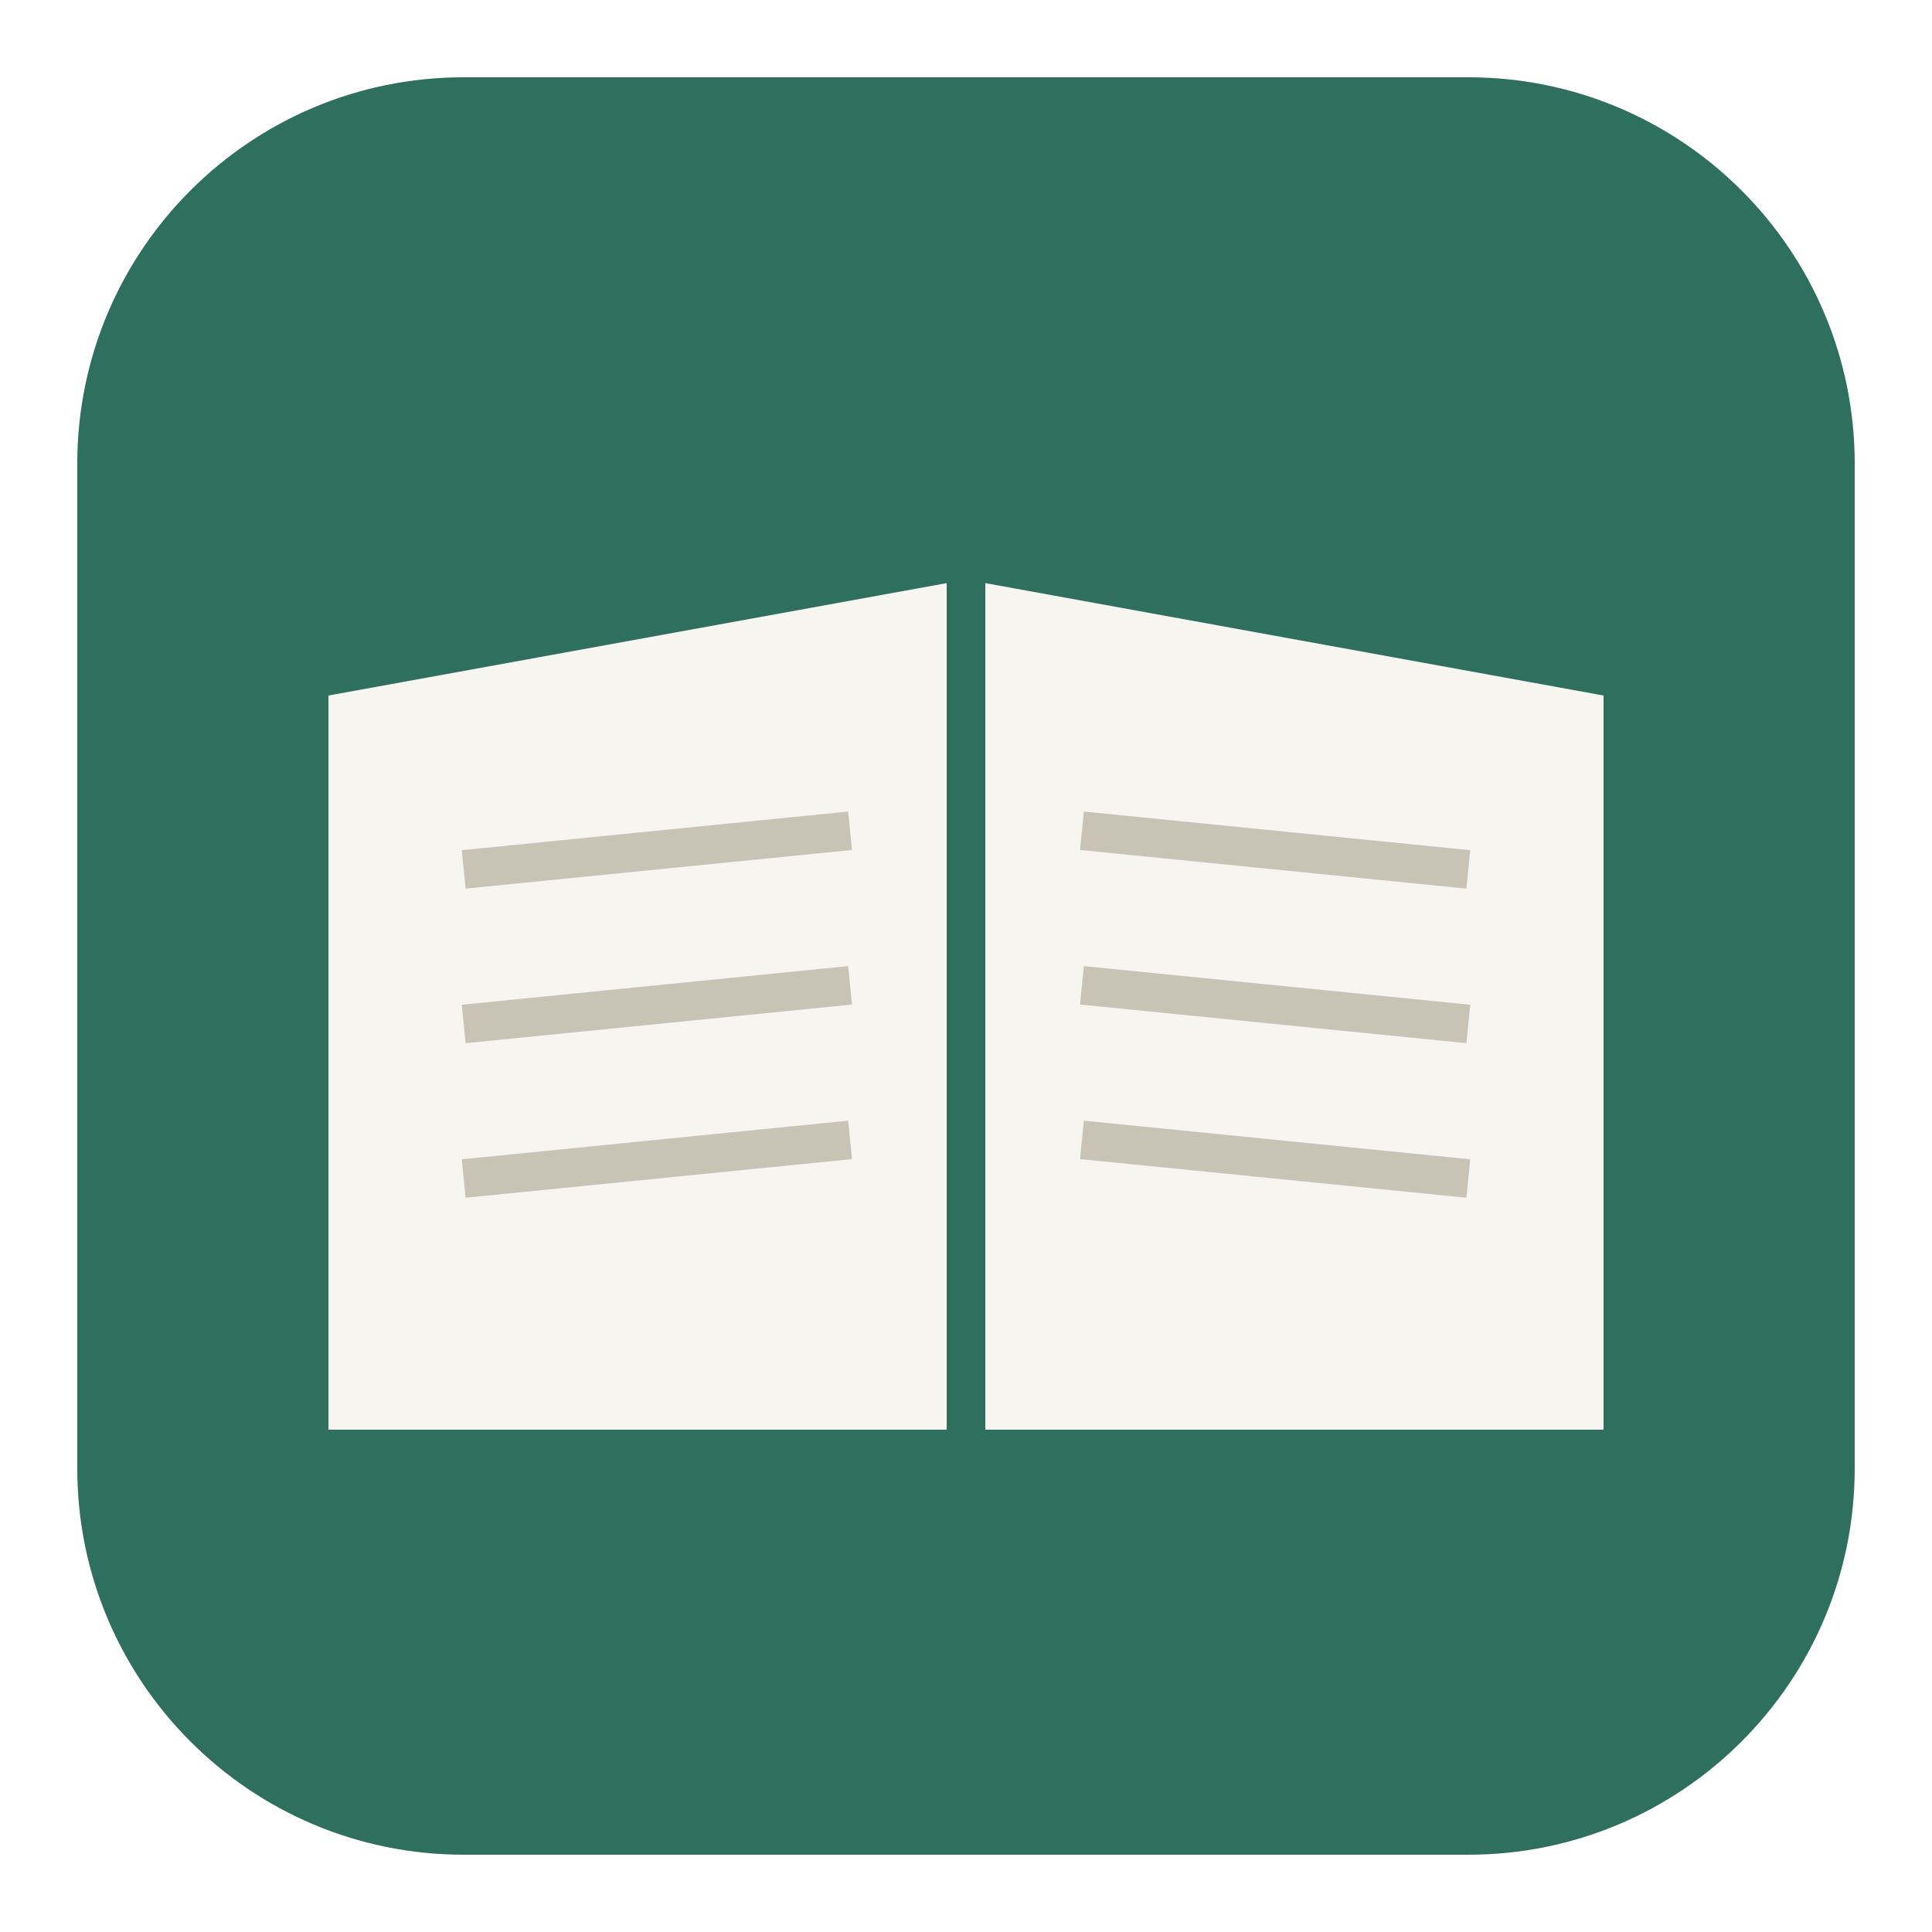
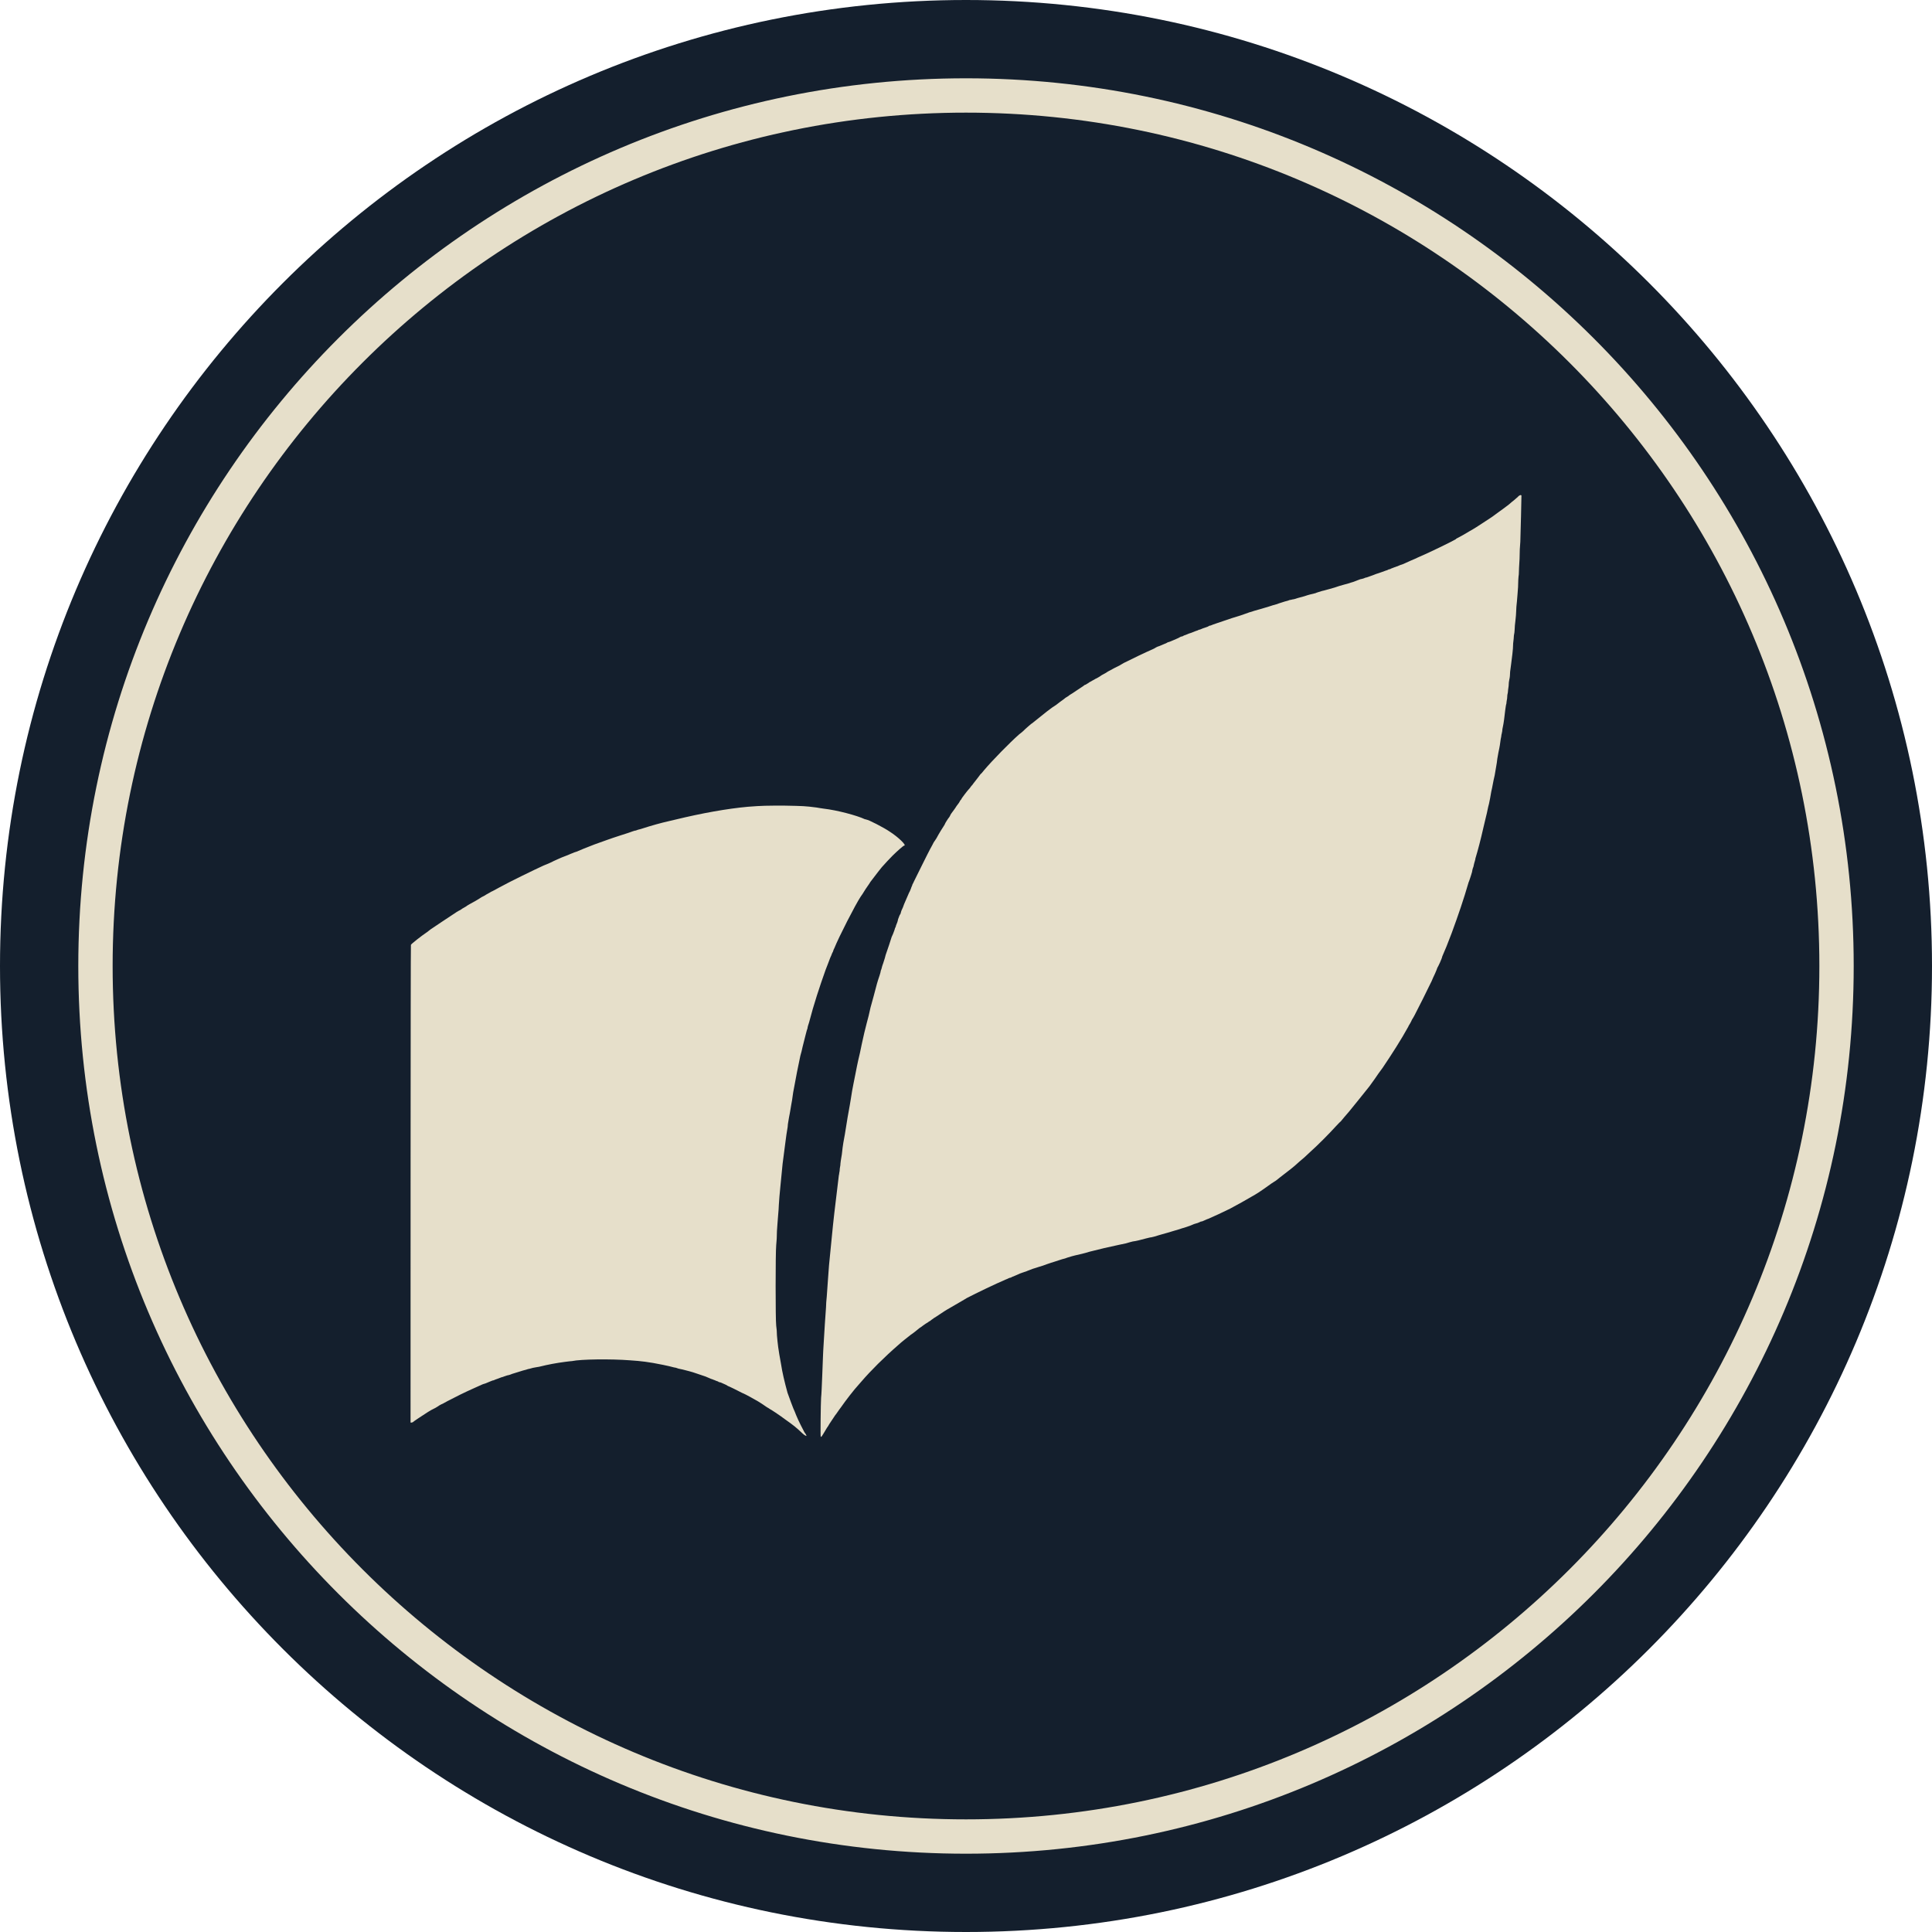
- <svg xmlns="http://www.w3.org/2000/svg" viewBox="0 0 100 100">
-   <rect x="4" y="4" width="92" height="92" rx="20" fill="#2f6f5e" />
-   <path d="M17 36 L50 30 L83 36 L83 74 L50 74 L17 74 Z" fill="#f7f5f0" />
-   <rect x="49" y="30" width="2" height="44" fill="#2f6f5e" />
-   <g stroke="#c9c3b5" stroke-width="2">
-     <line x1="24" y1="45" x2="44" y2="43" />
-     <line x1="24" y1="53" x2="44" y2="51" />
-     <line x1="24" y1="61" x2="44" y2="59" />
-     <line x1="56" y1="43" x2="76" y2="45" />
-     <line x1="56" y1="51" x2="76" y2="53" />
-     <line x1="56" y1="59" x2="76" y2="61" />
-   </g>
+ <svg xmlns="http://www.w3.org/2000/svg" viewBox="0 0 512 512">
+   <circle cx="256" cy="256" r="256" fill="#141f2d" />
+   <circle cx="256" cy="256" r="230.7" fill="none" stroke="#e6dfca" stroke-width="9.1" />
+   <path fill="#e6dfca" d="M213.4 380.4C213.3 380.4 212.9 380.1 212.7 379.9C210.9 378.2 210.4 377.8 208 376.1C206.7 375.1 204.1 373.4 204 373.4C204 373.4 203.6 373.1 203.2 372.9C201.2 371.5 200.6 371.2 198.8 370.2C198.1 369.8 197.1 369.3 196.6 369.1C195.7 368.6 193 367.3 192.9 367.3C192.9 367.3 192.7 367.2 192.4 367C191.1 366.4 190.9 366.3 190.6 366.3C190.5 366.2 190.3 366.2 190.3 366.1C190.2 366.1 190 366 189.7 365.9C189.5 365.8 189.3 365.7 189.2 365.7C189.2 365.7 188.8 365.5 188.4 365.4C188 365.2 187.4 365 187 364.8C186 364.5 183.6 363.6 182.7 363.4C181.2 363 180.4 362.8 179.8 362.7C179.5 362.6 179 362.4 178.7 362.4C177.9 362.2 176.8 361.9 175.7 361.7C171.8 360.9 169.9 360.7 167 360.5C161.9 360.1 153.9 360.2 151.6 360.7C151.4 360.7 150.6 360.8 149.8 360.9C147.5 361.2 145.3 361.6 142.9 362.2C142.4 362.3 141.6 362.4 141.2 362.5C140.8 362.6 140.2 362.8 140 362.8C139.7 362.9 139.1 363.1 138.6 363.2C137.7 363.5 136.4 363.9 135.7 364.1C135.5 364.2 135 364.4 134.4 364.5C133.9 364.7 133.4 364.8 133.3 364.9C133.1 364.9 132.6 365.1 132.1 365.3C131.5 365.5 131 365.7 130.8 365.8C130.6 365.8 130.4 365.9 130.4 365.9C130.4 365.9 130.1 366 129.9 366.1C128.7 366.6 128.5 366.7 128.4 366.7C128.3 366.7 128.1 366.8 127.8 366.9C127.6 367 126.7 367.4 125.8 367.8C123.1 369 121.1 370 118.6 371.3C118 371.6 117.4 372 117.1 372.1C116.8 372.2 116.6 372.4 116.5 372.4C116.4 372.5 115.9 372.8 115.4 373.1C114.2 373.7 114.2 373.7 113.4 374.2C112.3 374.9 109.4 376.8 109.4 376.9C109.3 376.9 109.2 377 109.1 377L108.8 377 108.8 375.8C108.8 360.3 108.8 250.5 108.9 250.4C108.9 250.2 111.7 248 113.2 247C113.3 246.9 113.7 246.6 114.1 246.3C114.8 245.8 119.2 242.9 120.1 242.3C120.3 242.2 120.7 241.9 121 241.7C121.3 241.5 121.7 241.3 121.9 241.2C122.1 241.1 122.4 240.9 122.5 240.8C122.7 240.7 123 240.5 123.2 240.4C123.4 240.3 123.7 240.1 123.8 240C124 239.9 124.6 239.5 125.2 239.2C125.9 238.8 126.5 238.5 126.6 238.4C127.5 237.8 127.9 237.6 128.5 237.3C128.9 237 129.4 236.8 129.7 236.6C129.9 236.5 130.2 236.3 130.2 236.3C130.3 236.3 131.2 235.8 132.3 235.2C135 233.7 141.8 230.4 144 229.4C145 229 146.2 228.5 146.7 228.2C147.1 228 147.6 227.8 147.8 227.7C148.2 227.5 149.4 227 150.5 226.6C151 226.4 151.6 226.1 151.7 226.1C151.9 226 152.4 225.8 152.8 225.7C153.7 225.3 154.5 225 154.7 224.9C155 224.8 156.7 224.1 157.5 223.8C160.6 222.7 161.6 222.3 164.4 221.4C166 220.9 167.5 220.4 167.7 220.3C167.8 220.3 168.2 220.1 168.5 220.1C168.7 220 169.3 219.8 169.8 219.7C172.9 218.7 175.1 218.1 177.3 217.6C177.7 217.5 178.5 217.3 179 217.2C186 215.5 192.7 214.3 198.2 213.8C202.1 213.5 203 213.5 207.9 213.5C212.9 213.6 213.3 213.6 216.4 214C216.8 214.1 217.7 214.2 218.3 214.3C221.8 214.7 227.1 216.1 229.2 217.1C229.4 217.1 229.6 217.2 229.6 217.2C230.1 217.2 234.2 219.3 235.8 220.4C238 221.8 240.4 224.1 239.6 224.1C239.4 224.1 237.7 225.6 236.5 226.8C235.3 228 234.9 228.5 233.7 229.8C233.3 230.3 232.1 231.8 231.9 232.1C231.6 232.5 230.7 233.7 230.6 233.8C230.6 233.9 230 234.7 229.4 235.6C228.8 236.6 228.2 237.5 228.1 237.6C226.7 239.7 222.3 248.3 221.1 251.3C220.9 251.6 220.8 252.1 220.7 252.3C220.6 252.4 220.4 252.9 220.3 253.2C220.1 253.6 219.9 254.1 219.8 254.4C219.7 254.6 219.3 255.8 218.8 257C217.2 261.5 215.7 266 214.4 271C214.2 271.6 214 272.2 214 272.5C213.8 272.9 213.3 275.1 212.7 277.4C212.6 278 212.3 279.1 212.1 279.8C211.5 282.6 211 285.1 210.2 289.5C210.1 290.1 210 291 209.9 291.6C209.8 292.2 209.6 293.2 209.5 293.9C209.4 294.6 209.2 295.6 209.1 296.1C209 296.6 208.9 297.4 208.8 297.9C208.8 298.3 208.7 299 208.6 299.5C208.4 300.5 208 303.9 207.4 308.4C207.1 311.7 206.5 317.1 206.4 319.3C206.4 319.8 206.3 321.1 206.2 322.2C206.1 323.2 206 325 205.9 326.2C205.9 327.5 205.8 329.2 205.7 330C205.5 332.1 205.5 349.8 205.7 351.3C205.8 351.9 205.9 353.1 205.9 353.9C206.1 356.1 206.2 357.3 207 361.6C207.3 363.6 207.9 366.2 208.7 369.1C209.1 370.2 210.2 373.3 210.7 374.3C210.8 374.5 210.9 374.9 211.1 375.3C211.4 376.1 213 379.3 213.2 379.6C213.4 379.8 213.8 380.5 213.7 380.5C213.7 380.6 213.5 380.5 213.4 380.4ZM217.5 380.7C217.4 380.6 217.5 372 217.6 370.4C217.7 369.6 217.8 367.1 217.9 364.6C218 362.2 218.1 359.8 218.1 359.4C218.1 359 218.2 357.4 218.3 355.7C218.5 352.6 218.7 348.8 218.9 346.5C218.9 345.8 219 344.5 219.1 343.6C219.3 340.3 219.6 337 219.7 335.3C220 332.5 220.7 324.8 221.1 321.5C221.9 314.7 222.2 312.3 222.3 311.5C222.4 311.2 222.4 310.7 222.5 310.4C222.5 310 222.6 309.3 222.7 308.8C222.7 308.3 222.9 307 223.1 305.9C223.2 304.8 223.4 303.4 223.5 302.8C223.6 302.2 223.8 301.2 223.9 300.6C224.4 297.3 224.9 294.5 225.2 292.9C225.3 292.4 225.4 291.6 225.5 291.1C225.7 289.6 225.9 288.7 226.2 287.1C226.4 286.2 226.6 285.1 226.7 284.6C226.9 283.6 227.2 281.9 227.9 279C228 278.5 228.2 277.5 228.4 276.6C228.7 275.1 229.4 272.2 229.7 271.1C229.8 270.7 230 269.9 230.2 269.2C230.3 268.6 230.6 267.6 230.7 267C231.1 265.7 231.8 262.9 232.4 260.7C232.5 260.4 232.6 260 232.7 259.7C232.8 259.5 232.9 259 233.1 258.5C233.2 258.1 233.4 257.6 233.4 257.3C233.5 257.1 233.7 256.5 233.8 256C234 255.5 234.2 254.8 234.3 254.5C234.4 254.2 234.6 253.6 234.7 253.1C235.1 252 236.2 248.7 236.3 248.3C236.5 247.9 236.8 247.2 237 246.6C237.1 246.3 237.2 246 237.2 245.9C237.3 245.9 237.3 245.7 237.4 245.5C237.4 245.4 237.5 245.1 237.6 244.9C237.7 244.7 237.9 244.2 238 243.6C238.2 243.1 238.4 242.5 238.5 242.4C238.6 242.2 238.7 242.1 238.7 242C238.7 241.9 238.8 241.6 238.9 241.3C239.3 240.5 239.3 240.4 239.6 239.6C240.1 238.5 240.7 237 240.9 236.6C241 236.5 241.2 236 241.4 235.5C241.5 235.1 241.8 234.6 241.8 234.4C241.9 234.2 242.1 233.9 242.2 233.6C242.5 233 246.2 225.5 246.5 225C246.6 224.8 246.9 224.3 247.1 223.9C247.3 223.5 247.5 223.1 247.6 223C247.7 222.9 247.8 222.7 248.2 222.1C248.6 221.3 250 219 250.3 218.6C250.4 218.3 250.7 217.8 250.9 217.5C251.1 217.2 251.4 216.7 251.6 216.5C251.8 216.2 251.9 215.9 251.9 215.9C251.9 215.9 252.2 215.4 252.9 214.5C253.1 214.2 253.4 213.8 253.5 213.6C253.7 213.4 253.9 213 254.1 212.8C254.3 212.5 254.4 212.3 254.4 212.3C254.4 212.2 254.5 212.1 254.6 212C254.7 211.9 254.8 211.8 254.8 211.7C254.8 211.6 256.4 209.5 256.7 209.2C256.8 209.1 257 208.9 257.2 208.6C257.3 208.4 257.5 208.2 257.6 208.1C257.6 208.1 257.8 207.9 257.9 207.7C258.2 207.3 259.8 205.3 259.9 205.1C260 205.1 260.4 204.6 260.8 204.1C263 201.5 267.6 196.8 270.1 194.6C270.5 194.3 271 193.9 271.2 193.7C271.4 193.5 272 192.9 272.5 192.5C273 192.1 273.4 191.7 273.5 191.7C273.6 191.6 277 188.9 277.5 188.5C277.7 188.4 278 188.1 278.3 187.9C278.7 187.6 279.1 187.3 279.3 187.2C279.5 187.1 280.2 186.6 280.8 186.1C281.5 185.6 282.2 185.1 282.4 184.9C282.6 184.8 282.9 184.6 283.2 184.4C283.4 184.2 283.6 184.1 283.6 184.1C283.7 184.1 286.9 181.9 287.1 181.8C287.1 181.8 287.3 181.6 287.5 181.5C287.7 181.5 287.9 181.3 288.1 181.2C288.3 181.1 288.6 180.9 288.7 180.8C288.9 180.7 289.3 180.5 289.6 180.3C289.8 180.2 290.2 180 290.3 179.9C290.4 179.9 290.7 179.7 290.9 179.6C291.1 179.5 291.6 179.2 292 178.9C292.4 178.7 292.9 178.4 293.1 178.3C293.5 178 293.9 177.8 295.4 177C296.1 176.7 297.2 176.1 297.8 175.7C300.2 174.5 303.1 173.1 305.8 171.9C306.1 171.7 306.5 171.5 306.7 171.4C307 171.3 307.6 171.1 308.2 170.8C308.8 170.6 309.4 170.3 309.5 170.2C309.7 170.2 310.4 169.9 311.1 169.6C311.8 169.3 312.5 169 312.6 168.9C312.8 168.8 313 168.7 313 168.7C313.1 168.7 313.3 168.7 313.6 168.5C313.8 168.4 314 168.3 314.1 168.3C314.1 168.3 314.4 168.2 314.6 168.1C314.8 168 315.3 167.8 315.7 167.7C316 167.6 316.5 167.4 316.7 167.3C317 167.2 317.2 167.1 317.3 167.1C317.3 167.1 317.5 167 317.7 166.9C317.9 166.9 318.4 166.7 318.8 166.5C319.2 166.4 319.7 166.2 320 166.1C320.3 165.9 320.6 165.8 320.6 165.8C320.7 165.8 320.8 165.8 321 165.7C321.4 165.5 322.7 165.1 326.5 163.8C328.2 163.3 329.7 162.8 329.9 162.7C330.1 162.6 330.6 162.5 331 162.3C331.5 162.2 332 162 332.3 161.9C333.4 161.6 334.4 161.3 336.4 160.7C336.9 160.5 337.7 160.3 338.4 160.1C339.1 159.8 340 159.6 340.5 159.4C341 159.3 341.6 159.1 341.8 159C342.1 159 342.6 158.8 342.9 158.8C343.5 158.6 344.2 158.4 345.7 158C346.8 157.6 347.8 157.4 348.6 157.2C349 157 349.8 156.8 350.4 156.6C351 156.5 351.8 156.2 352.3 156.1C352.7 156 353.3 155.8 353.7 155.7C354 155.6 354.6 155.4 354.9 155.3C355.3 155.2 355.9 155 356.3 154.9C356.7 154.8 357.5 154.6 358 154.4C358.4 154.3 359 154.1 359.2 154C359.4 153.9 360 153.7 360.5 153.5C361.1 153.4 361.7 153.2 361.8 153.1C362 153.1 362.6 152.9 363.1 152.7C363.6 152.5 364.3 152.3 364.7 152.1C365.1 152 365.6 151.8 365.9 151.7C366.1 151.6 366.6 151.5 367 151.3C367.4 151.2 367.9 151 368 150.9C368.2 150.9 368.5 150.8 368.6 150.7C368.9 150.6 370.1 150.1 370.2 150.1C370.3 150.1 370.5 150 370.7 149.9C371 149.8 371.2 149.7 371.2 149.7C371.3 149.7 371.5 149.6 371.8 149.5C372 149.4 372.9 149 373.8 148.6C374.7 148.2 375.5 147.9 375.6 147.8C378.7 146.5 385.2 143.3 385.8 142.9C385.8 142.8 386.2 142.6 386.6 142.4C387 142.2 387.5 141.9 387.7 141.8C387.9 141.7 388.7 141.2 389.4 140.8C391 139.9 391.4 139.6 393.1 138.5C394.3 137.7 395.6 136.9 396.2 136.4C397.3 135.6 399.8 133.8 400.1 133.5C400.3 133.3 400.8 132.9 401.3 132.5C401.7 132.1 402.3 131.7 402.4 131.5C402.8 131.2 403 131.1 403.2 131.3C403.2 131.4 403 141.4 402.9 143.6C402.8 144.5 402.7 146.5 402.7 148.1C402.6 149.7 402.5 151.5 402.5 152.2C402.4 152.8 402.3 154.4 402.3 155.6C402.2 156.8 402.1 158.5 402 159.4C401.9 160.2 401.8 161.4 401.8 162C401.8 162.5 401.7 163.7 401.6 164.5C401.5 165.2 401.4 166.3 401.4 166.8C401.4 167.3 401.3 168 401.2 168.4C401.2 168.8 401.1 169.7 401 170.5C401 171.3 400.9 172.5 400.8 173.3C400.5 175.7 400.4 176.6 400.2 178C400.2 178.7 400.1 179.7 400 180C399.9 180.4 399.8 181.2 399.8 181.8C399.7 182.5 399.6 183.2 399.6 183.5C399.5 183.8 399.4 184.5 399.4 185.1C399.3 185.6 399.2 186.3 399.2 186.5C399.1 186.7 399 187.5 398.9 188.2C398.7 190 398.5 191.6 398.3 192.5C398.2 192.9 398.1 193.5 398.1 193.8C398 194.1 398 194.5 397.9 194.7C397.9 194.9 397.8 195.5 397.7 195.9C397.6 196.8 397.4 198.1 397.1 199.4C397 199.9 396.9 200.6 396.8 201.1C396.7 202.3 396.3 204.1 396.1 205.5C395.7 207.1 395.5 208.6 395.2 209.8C395 211 394.8 212.1 394.6 213C394.5 213.4 394.3 214.1 394.2 214.7C394 215.8 393.8 216.3 393.1 219.4C392.4 222.5 391.7 225.2 391 227.5C391 227.8 390.8 228.3 390.7 228.7C390.6 229.1 390.5 229.5 390.5 229.6C390.4 229.8 390.2 230.4 390.1 231.1C389.9 231.7 389.7 232.5 389.6 232.7C389.5 232.9 389.4 233.4 389.2 233.8C387.9 238.3 386.5 242.4 384.7 247.3C383.5 250.5 383.1 251.4 382.2 253.5C382.2 253.7 381.9 254.4 381.6 255.1C381.3 255.7 381 256.4 380.9 256.5C380.9 256.6 380.6 257.3 380.3 258C380 258.6 379.6 259.5 379.4 260C378.8 261.3 375.3 268.3 374.9 269C374.7 269.4 374.4 269.9 374.2 270.2C374.1 270.5 373.8 271 373.7 271.2C373.6 271.4 373.3 271.8 373.2 272.1C371.4 275.4 368.7 279.6 366.4 283C366.1 283.4 365.6 284.1 365.3 284.5C364.5 285.7 364.2 286.1 362.9 287.9C361.6 289.5 358.2 293.8 357.5 294.6C356.9 295.3 355.5 296.9 355.3 297.2C355.1 297.3 354.6 297.9 354 298.5C352.1 300.6 349.1 303.6 347.3 305.2C345.7 306.7 345.4 307 344.4 307.8C343.9 308.3 342.5 309.5 341.3 310.4C339.4 311.9 338.8 312.3 338.1 312.9C337.9 313 337.5 313.3 337 313.6C336.2 314.2 333.5 316.1 332.6 316.6C330.2 318 327.9 319.3 326 320.3C324.2 321.2 321.6 322.4 320.2 323C319.8 323.1 319.3 323.4 319 323.5C318.8 323.6 318.5 323.7 318.5 323.7C318.4 323.7 318.2 323.7 318.1 323.8C317.9 323.9 317.6 324 317.4 324.1C317.3 324.1 316.8 324.3 316.4 324.4C316 324.6 315.2 324.9 314.6 325.1C314 325.3 313.4 325.5 313.3 325.5C313.1 325.6 312.4 325.8 310.7 326.3C309.5 326.7 308.2 327 307.6 327.2C307.2 327.3 306.6 327.5 306.3 327.6C306 327.7 305.5 327.8 305.1 327.9C304.8 327.9 304.2 328.1 303.7 328.2C302.2 328.6 301.1 328.9 300.2 329C299.8 329.1 299 329.3 298.4 329.5C297.9 329.6 297 329.8 296.5 329.9C293.2 330.6 292 330.9 288.8 331.7C287.2 332.2 286.2 332.4 284.9 332.7C284.4 332.8 283.8 333 282.8 333.3C282.6 333.4 282 333.6 281.5 333.7C279 334.5 277.7 334.9 276.4 335.4C275.5 335.7 274.7 335.9 274.5 336C274.1 336.1 273.5 336.3 272.5 336.7C272.3 336.8 271.8 337 271.4 337.1C271.1 337.2 270.6 337.4 270.3 337.5C269.4 337.9 268.5 338.3 268.2 338.4C268 338.5 267.9 338.6 267.8 338.6C267.8 338.6 267.6 338.6 267.4 338.7C267.2 338.8 266.8 339 266.5 339.1C263.9 340.2 258.7 342.7 256.2 344C255.1 344.7 251.2 346.9 250.9 347.1C250.5 347.3 247.9 349.1 247.5 349.3C247.4 349.4 247.1 349.6 246.8 349.8C246.6 350 246.3 350.2 246.2 350.2C246.1 350.3 245.7 350.6 245.3 350.8C244.9 351.1 244.4 351.4 244.2 351.6C244 351.7 243.8 351.9 243.6 352C243.5 352.1 243 352.5 242.5 352.9C242.1 353.2 241.6 353.6 241.4 353.7C241 354 238.6 355.9 238.1 356.4C234.3 359.7 230.7 363.3 228.3 366.1C228.1 366.3 227.8 366.7 227.6 366.9C226.3 368.3 224 371.3 222.9 372.9C222.2 373.8 221.8 374.5 221.3 375.1C220.6 376.2 219.6 377.6 219.6 377.7C219.5 377.8 219.4 378.1 219.2 378.3C219 378.6 218.6 379.3 218.3 379.8C217.7 380.8 217.6 380.9 217.5 380.7Z" />
</svg>
